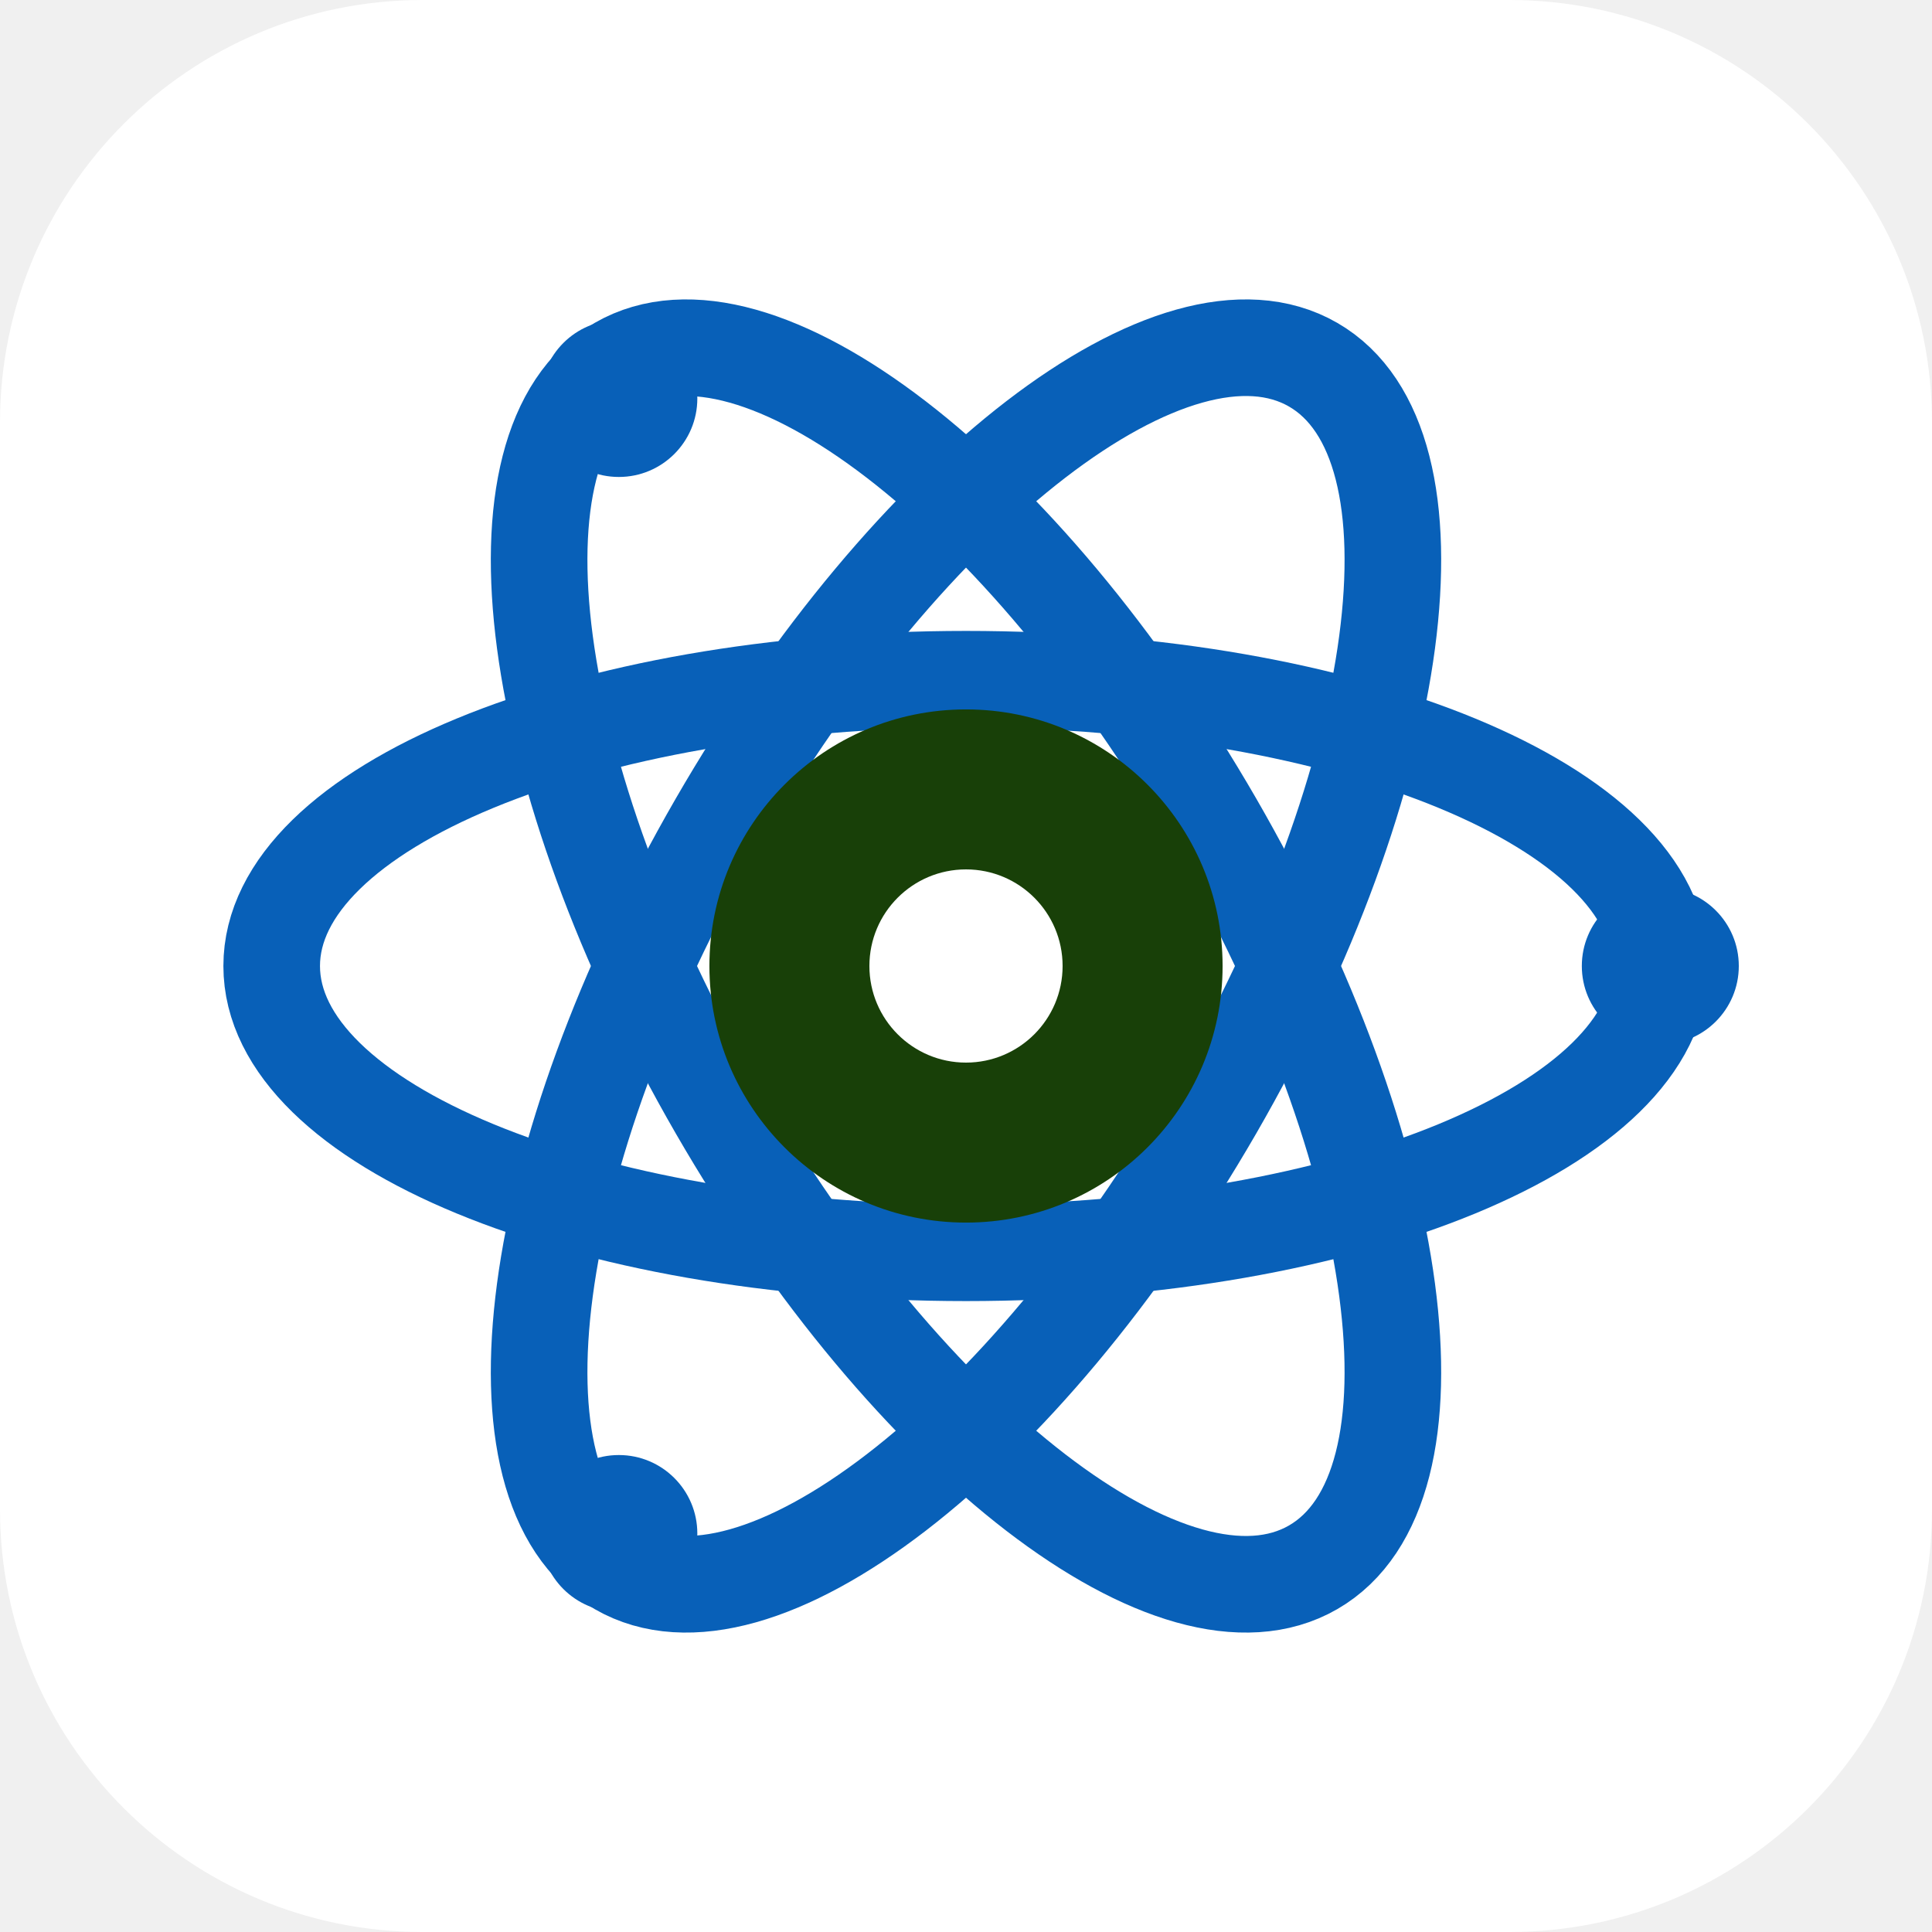
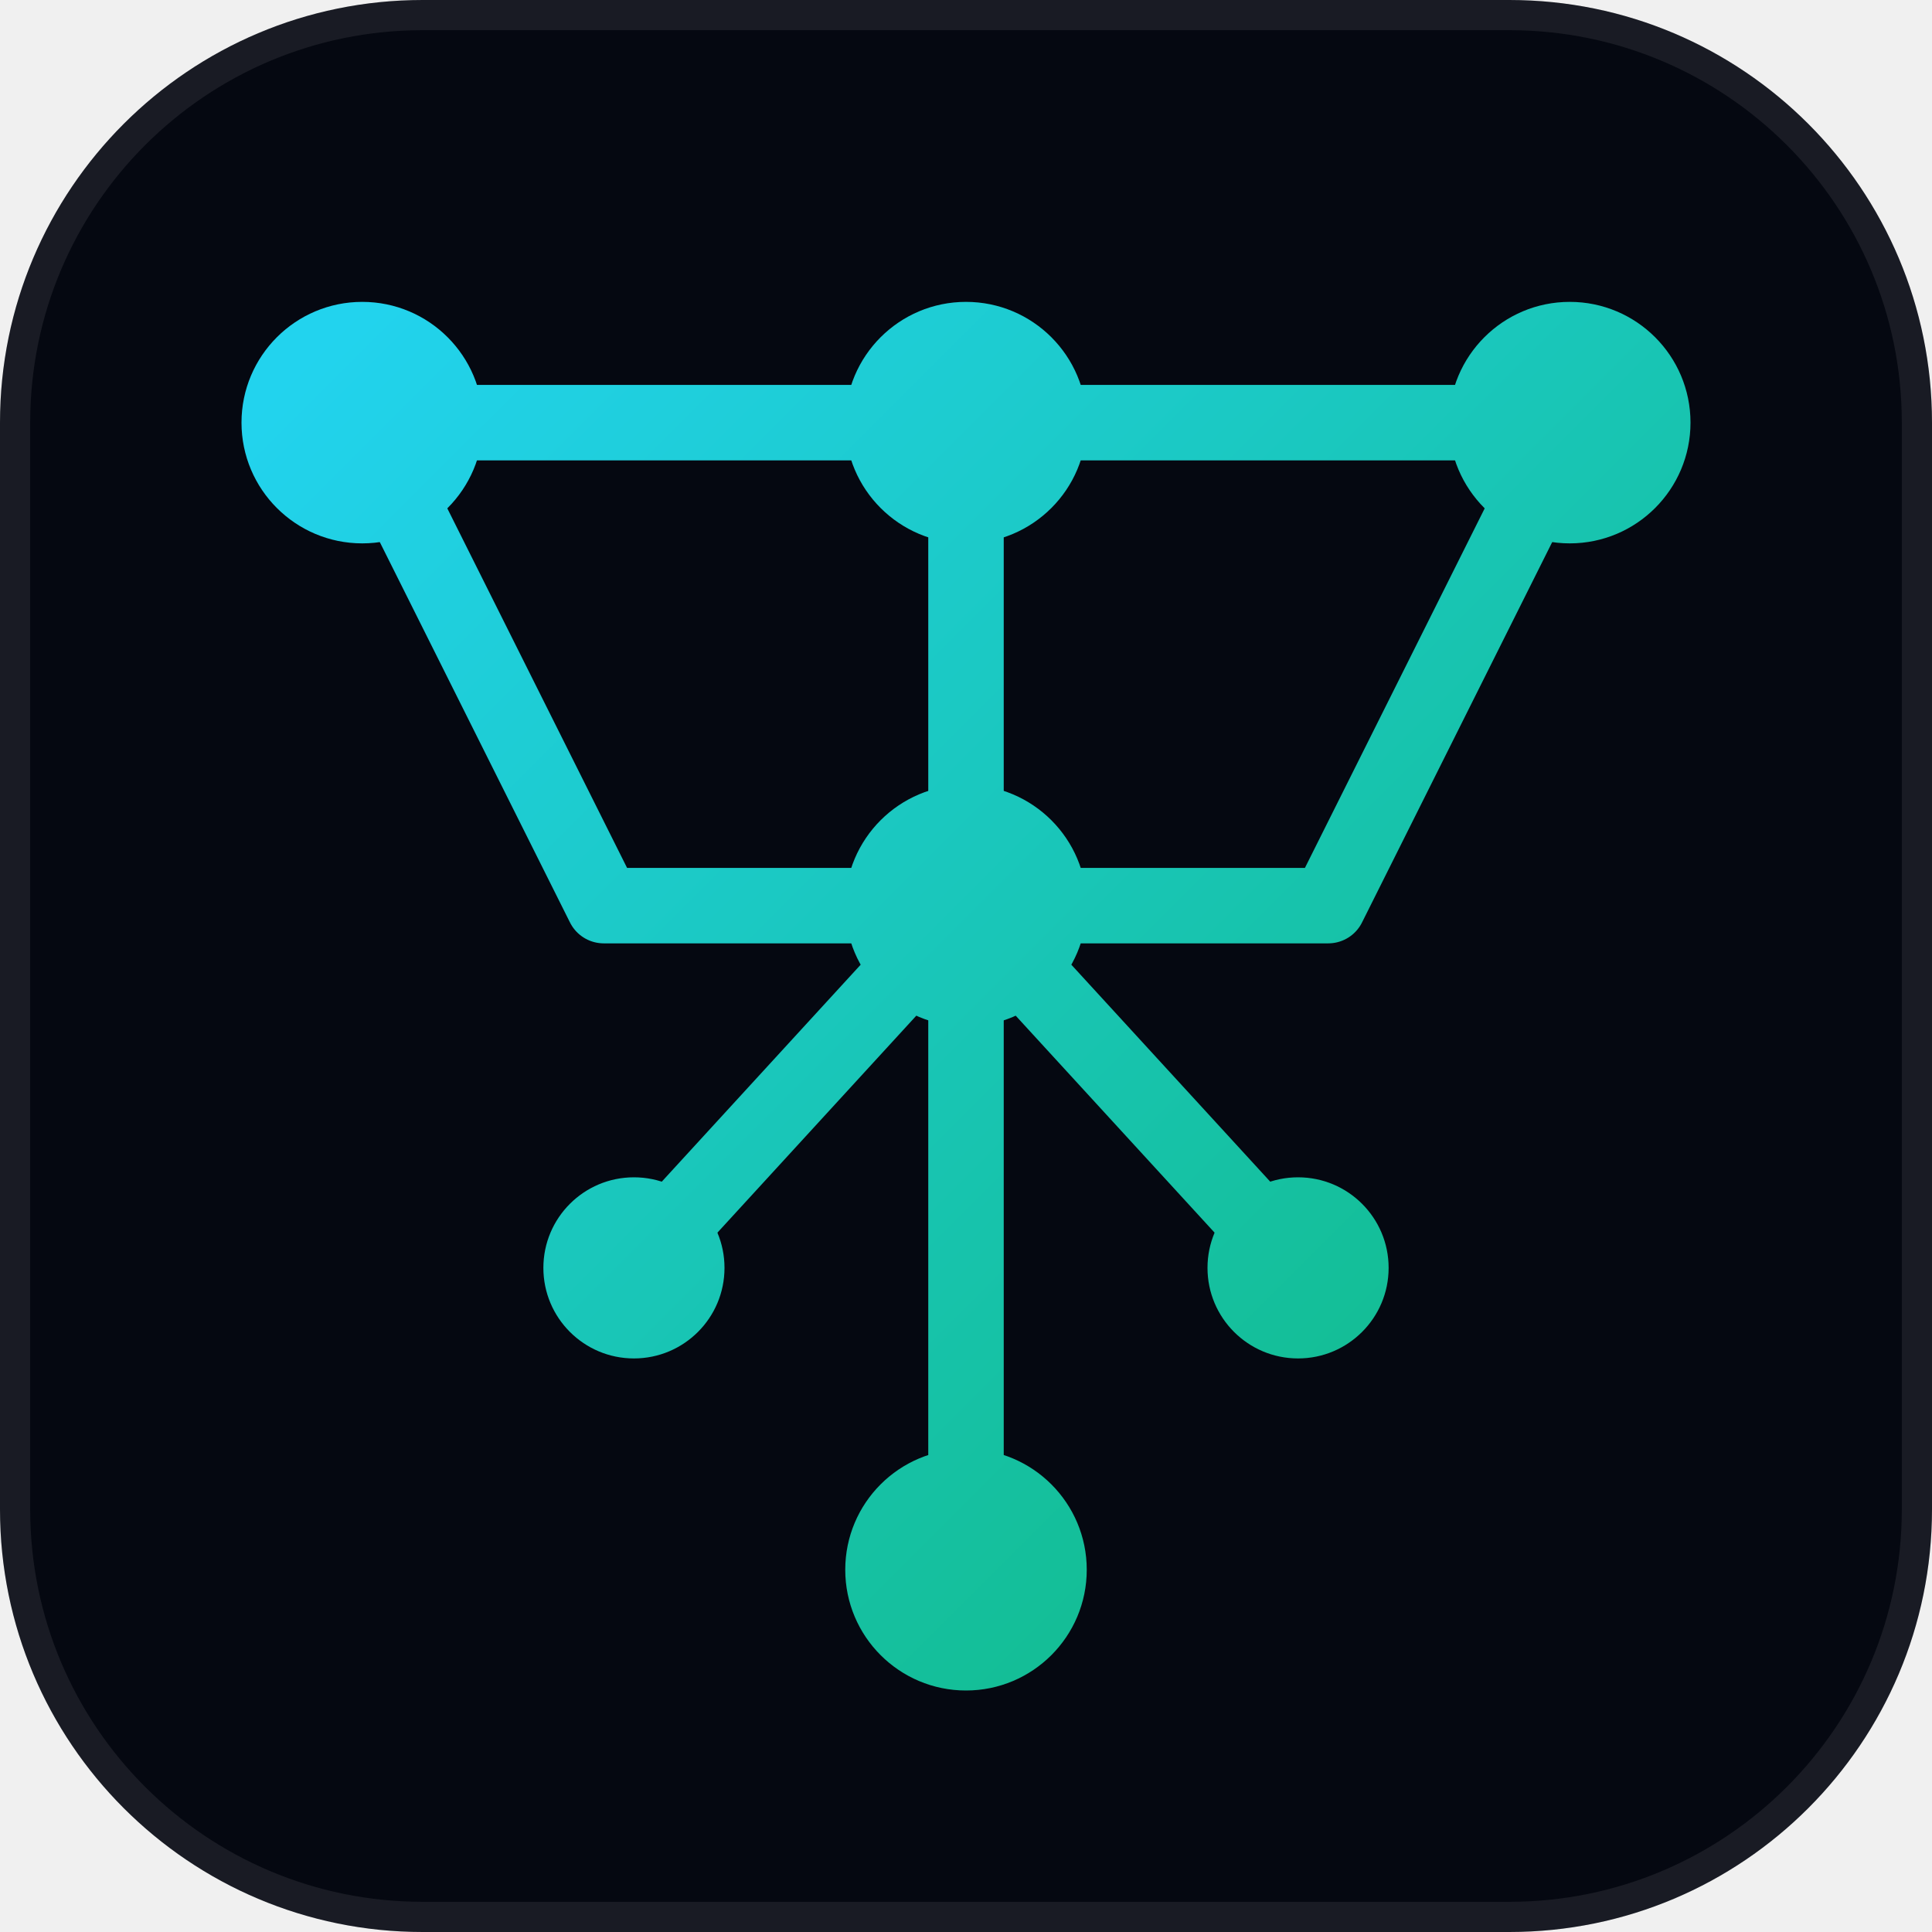
<svg xmlns="http://www.w3.org/2000/svg" viewBox="0 0 64 64" width="64" height="64">
-   <rect width="64" height="64" rx="14" fill="#ffffff" />
-   <g fill="none" stroke="#0860b8" stroke-width="3.2">
-     <ellipse cx="32" cy="32" rx="23" ry="9.5" />
-     <ellipse cx="32" cy="32" rx="23" ry="9.5" transform="rotate(60 32 32)" />
-     <ellipse cx="32" cy="32" rx="23" ry="9.5" transform="rotate(120 32 32)" />
+   <defs>
+     <linearGradient id="neural-t" x1="10" y1="12" x2="52" y2="54" gradientUnits="userSpaceOnUse">
+       <stop stop-color="#22D3EE" />
+       <stop offset="1" stop-color="#10B981" />
+     </linearGradient>
+   </defs>
+   <rect width="64" height="64" rx="14" fill="#050811" />
+   <rect x="0.5" y="0.5" width="63" height="63" rx="13.5" fill="none" stroke="#ffffff" stroke-opacity="0.08" />
+   <g fill="none" stroke="url(#neural-t)" stroke-width="2.5" stroke-linecap="round" stroke-linejoin="round">
+     <path d="M12 14H52M32 14V52M12 14L20 30H44L52 14M32 30L21 42M32 30L43 42" />
  </g>
-   <circle cx="55" cy="32" r="2.6" fill="#0860b8" />
-   <circle cx="20.5" cy="13.2" r="2.6" fill="#0860b8" />
-   <circle cx="20.5" cy="50.8" r="2.6" fill="#0860b8" />
-   <circle cx="32" cy="32" r="8.5" fill="#184008" />
-   <circle cx="32" cy="32" r="3.2" fill="#ffffff" />
+   <g fill="url(#neural-t)">
+     <circle cx="12" cy="14" r="4" />
+     <circle cx="32" cy="14" r="4" />
+     <circle cx="52" cy="14" r="4" />
+     <circle cx="32" cy="30" r="4" />
+     <circle cx="21" cy="42" r="3" />
+     <circle cx="43" cy="42" r="3" />
+     <circle cx="32" cy="52" r="4" />
+   </g>
</svg>
